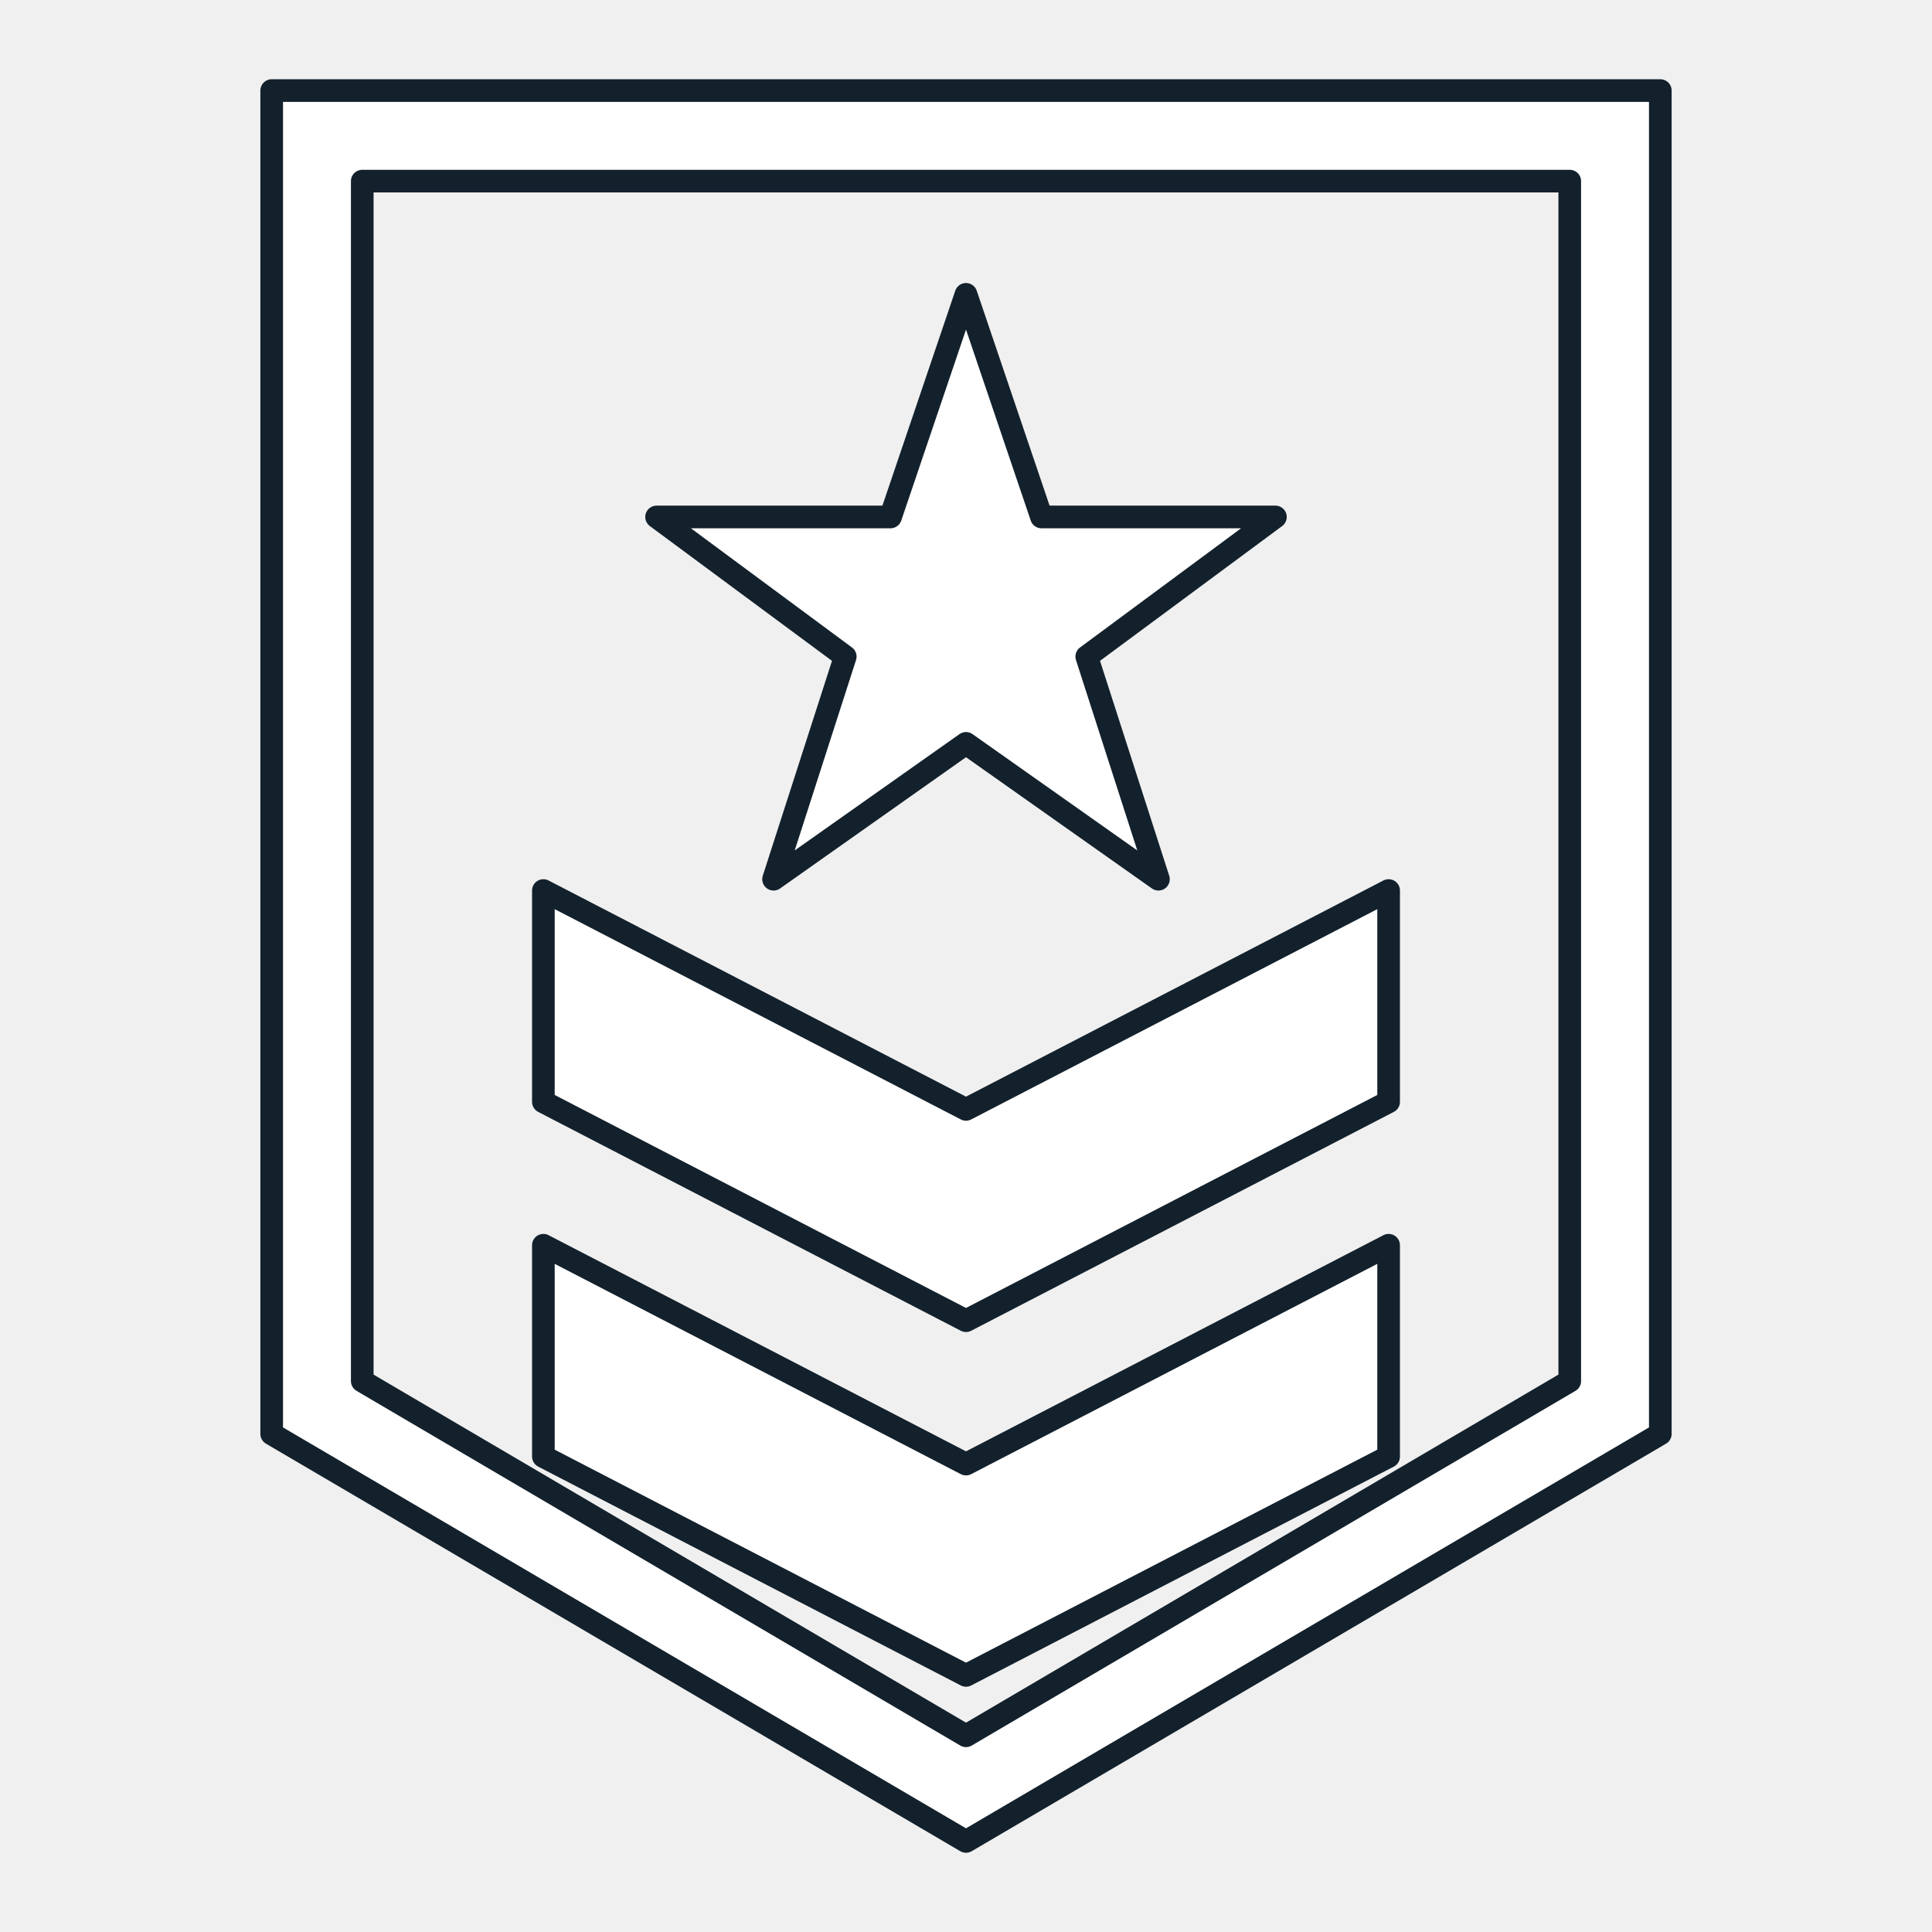
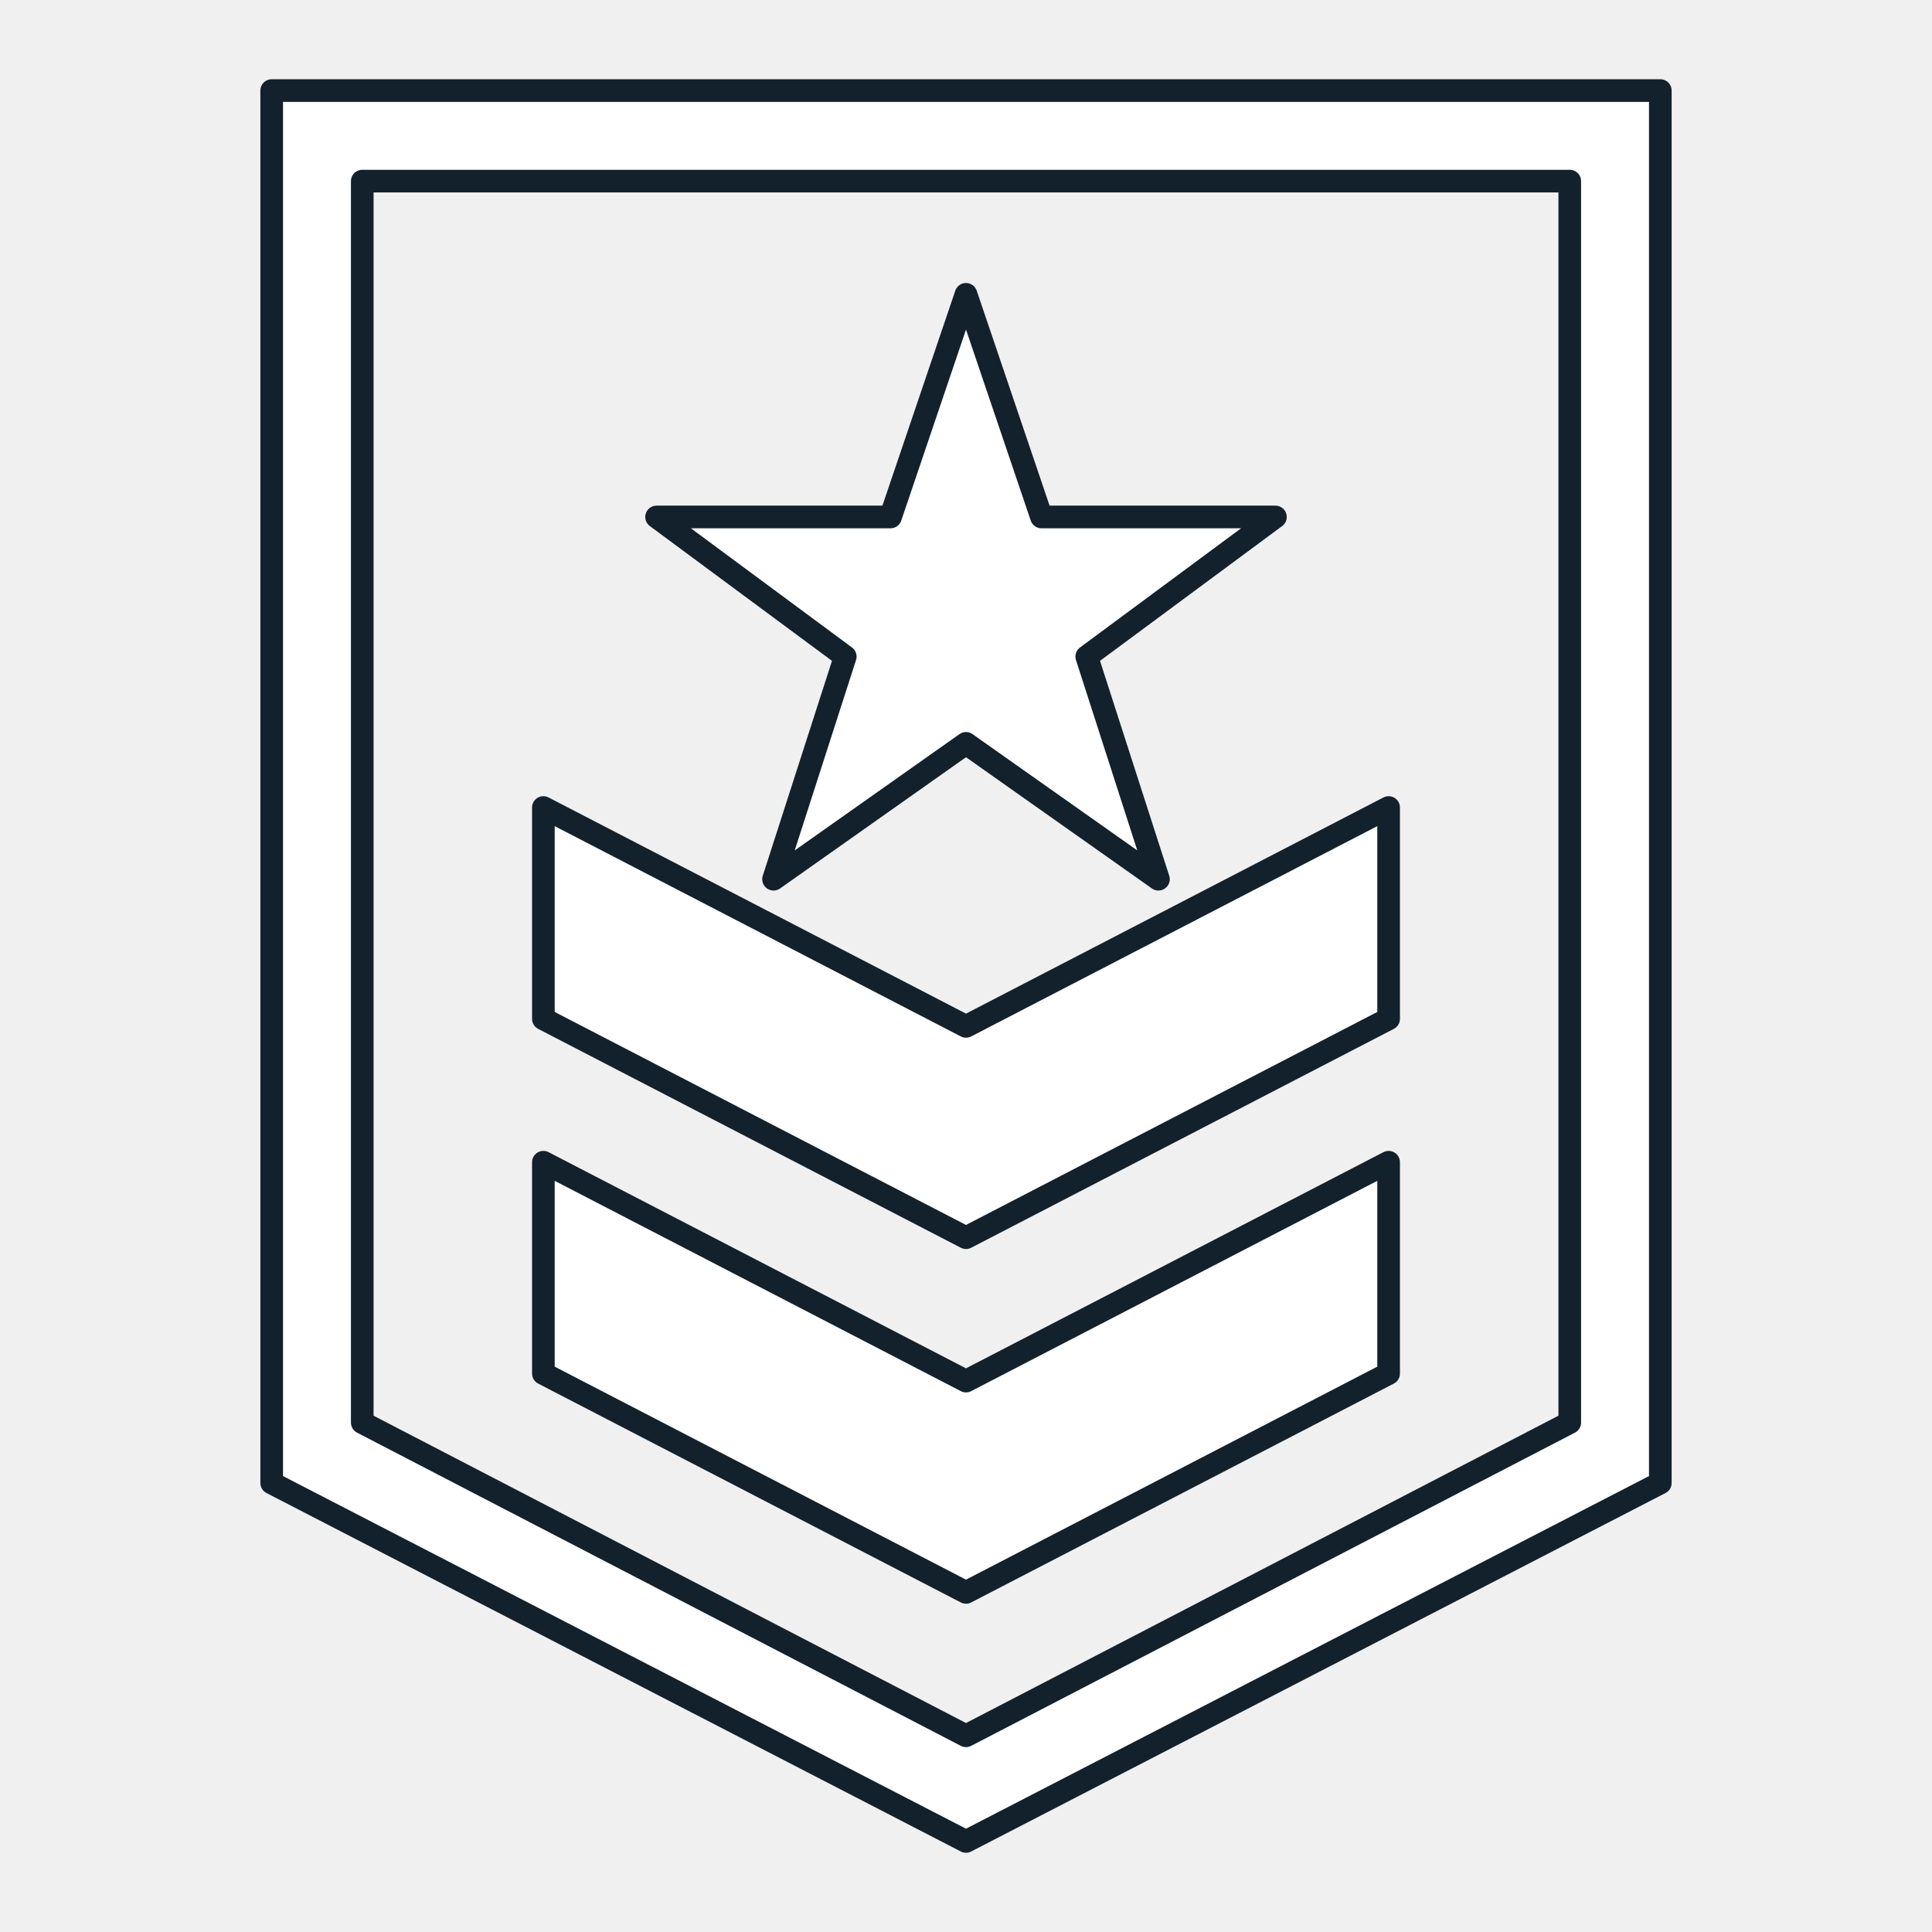
<svg xmlns="http://www.w3.org/2000/svg" width="512" height="512" viewBox="0 0 512 512">
  <g fill="#fff" stroke="#13212c" stroke-width="6" stroke-linejoin="round">
-     <path d="M72 24H440V380L256 488 72 380Z M96 48V366L256 460 416 366V48Z" fill-rule="evenodd" />
+     <path d="M72 24H440V393L256 488 72 393Z M96 48V377L256 460 416 377V48Z" fill-rule="evenodd" />
    <path d="M256 78 276 137 338 137 288 174 307 233 256 197 205 233 224 174 174 137 236 137Z" />
-     <path d="M144 236 256 294 368 236V292L256 350 144 292Z M144 330 256 388 368 330V386L256 444 144 386Z" />
+     <path d="M144 214 256 272 368 214V270L256 328 144 270Z M144 308 256 366 368 308V364L256 422 144 364Z" />
  </g>
</svg>
